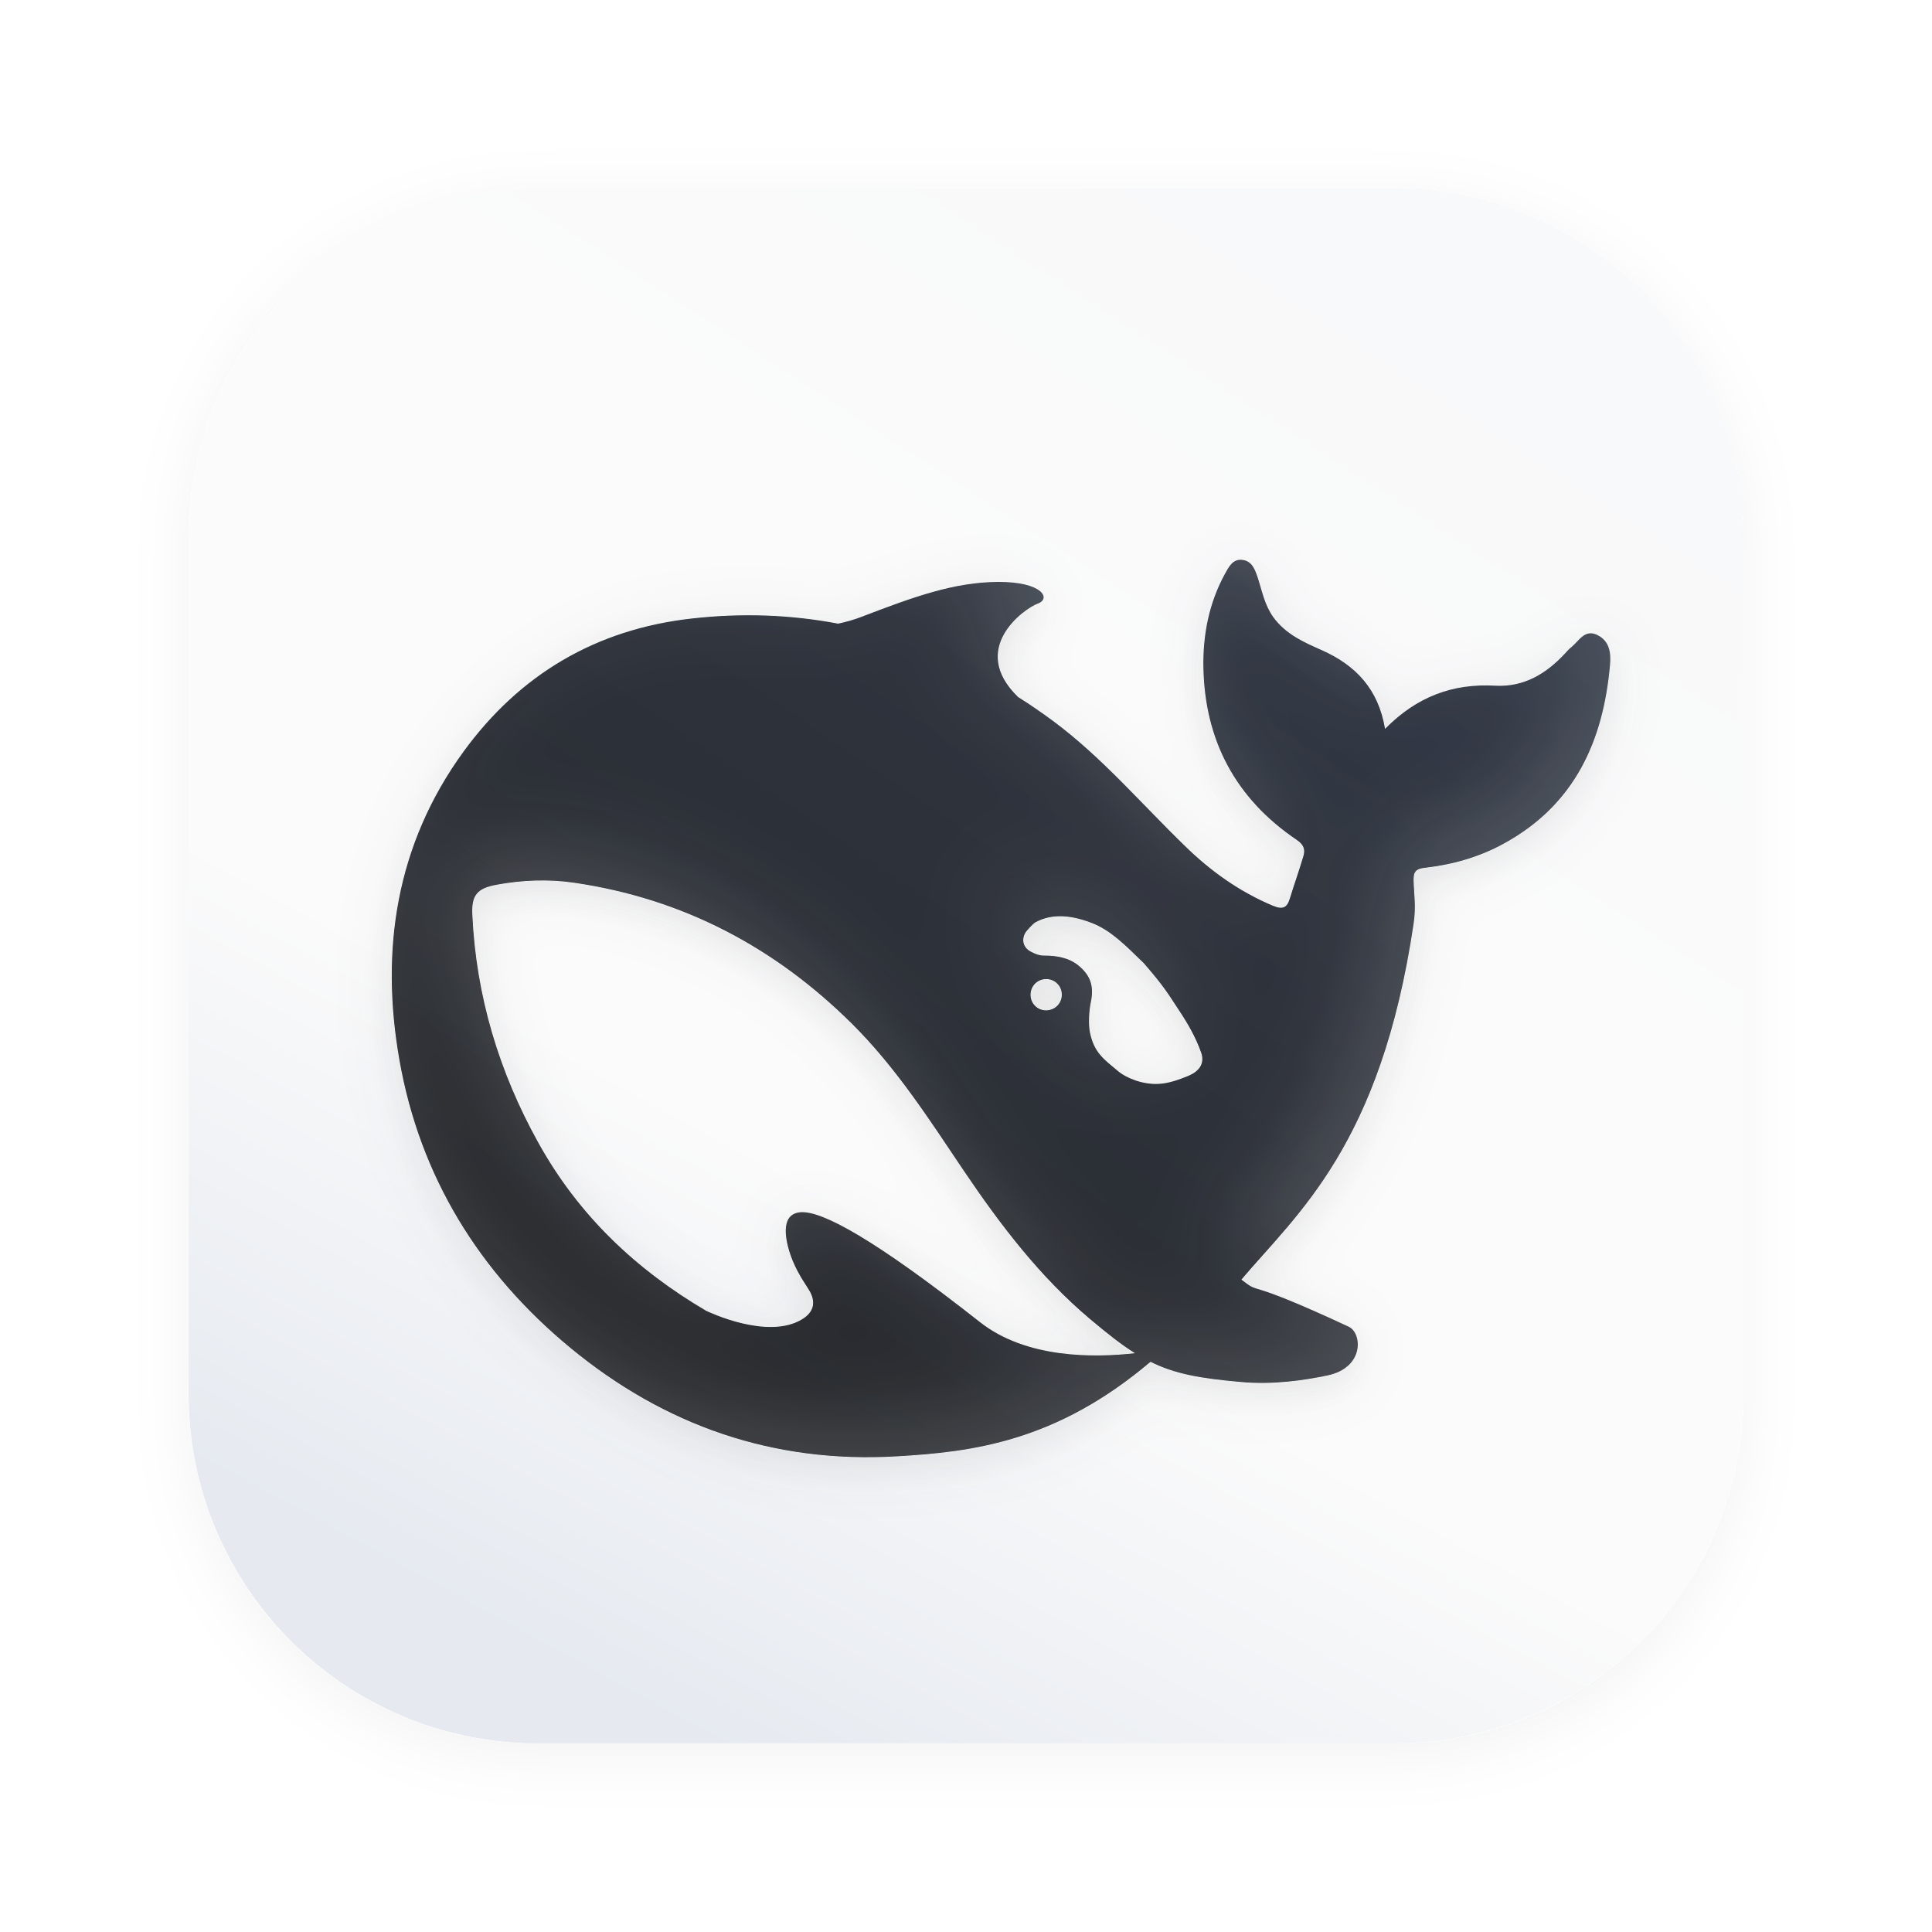
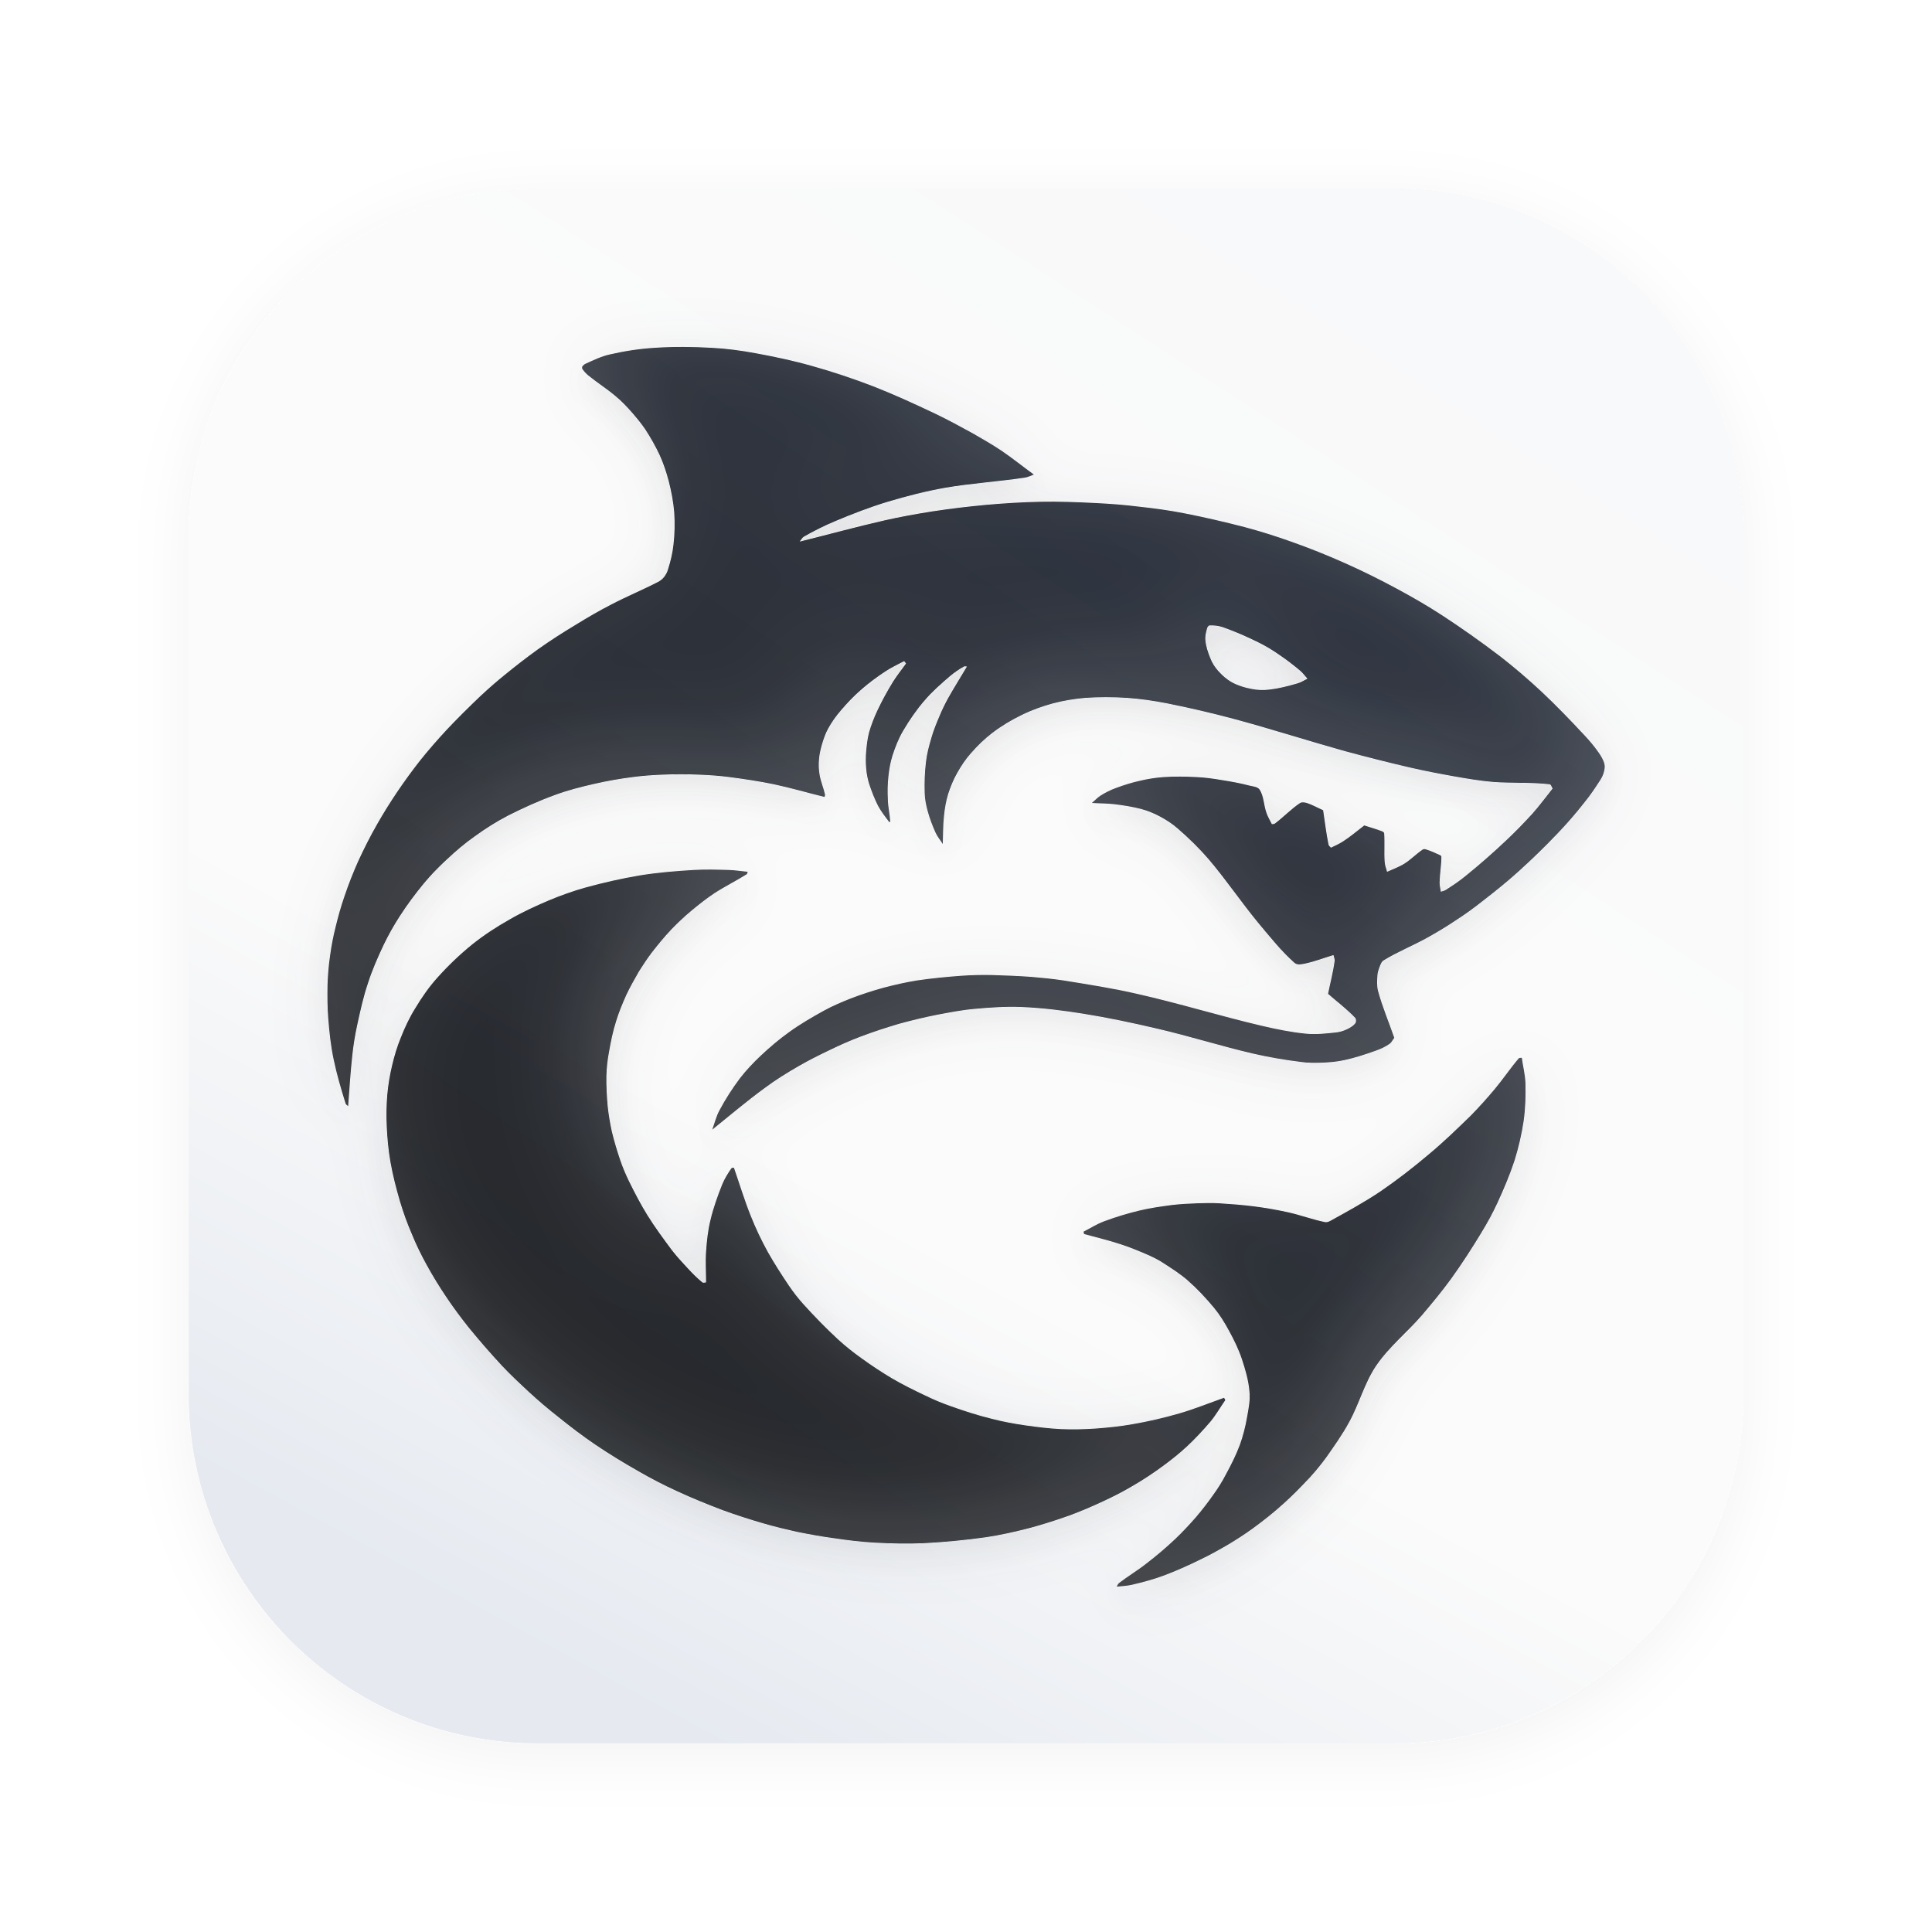
<svg xmlns="http://www.w3.org/2000/svg" width="1024" height="1024" viewBox="0 0 1024 1024" fill="none">
  <g transform="translate(100 100) scale(0.8046875) translate(-40 -32)">
    <g filter="url(#filter0_d_1637_371)">
      <rect rx="230" width="1024" height="1024" transform="translate(40 32)" fill="#FBFBFB" />
      <rect rx="230" width="1024" height="1024" transform="translate(40 32)" fill="url(#paint0_linear_1637_371)" fill-opacity="0.4" />
      <rect rx="230" width="1024" height="1024" transform="translate(40 32)" fill="url(#paint1_linear_1637_371)" fill-opacity="0.8" />
      <g filter="url(#filter1_ddi_1637_371)">
-         <path d="M968.002 326.025C959.5 321.85 955.842 329.804 950.865 333.835C949.162 335.143 947.722 336.834 946.283 338.393C933.859 351.673 919.336 360.407 900.376 359.363C872.649 357.804 848.963 366.525 828.035 387.759C823.586 361.583 808.812 345.951 786.313 335.936C774.536 330.729 762.64 325.51 754.401 314.186C748.645 306.112 747.074 297.127 744.195 288.274C742.36 282.936 740.538 277.465 734.385 276.554C727.718 275.51 725.103 281.112 722.476 285.803C712.006 304.95 707.952 326.039 708.349 347.405C709.26 395.463 729.54 433.742 769.823 460.962C774.404 464.094 775.579 467.212 774.14 471.771C771.394 481.153 768.119 490.257 765.241 499.639C763.406 505.624 760.66 506.933 754.256 504.329C732.154 495.08 713.049 481.417 696.175 464.874C667.524 437.138 641.633 406.536 609.325 382.566C601.733 376.964 594.154 371.758 586.298 366.802C553.33 334.773 590.616 308.464 599.251 305.333C608.282 302.082 602.393 290.877 573.214 291.009C544.048 291.141 517.364 300.906 483.353 313.935C478.389 315.891 473.147 317.318 467.786 318.494C436.917 312.64 404.873 311.332 371.377 315.111C308.332 322.141 257.975 351.964 220.953 402.876C176.471 464.081 166.014 533.624 178.835 606.153C192.302 682.594 231.291 745.887 291.194 795.372C353.328 846.68 424.876 871.813 506.498 866.99C556.076 864.122 611.279 857.489 673.532 804.74C689.23 812.55 705.708 815.681 733.052 818.02C754.111 819.976 774.391 816.976 790.076 813.726C814.674 808.519 812.971 785.726 804.072 781.564C731.995 747.962 747.826 761.638 733.435 750.565C770.06 707.198 825.263 662.139 846.85 516.156C848.553 504.567 847.114 497.273 846.85 487.892C846.718 482.157 848.025 479.95 854.574 479.303C872.623 477.215 890.156 472.273 906.238 463.42C952.938 437.892 971.765 395.965 976.215 345.7C976.875 338.01 976.083 330.069 967.976 326.039L968.002 326.025ZM561.067 778.432C491.222 723.477 457.343 705.374 443.347 706.154C430.263 706.933 432.626 721.918 435.505 731.682C438.515 741.315 442.436 747.962 447.929 756.418C451.718 762.021 454.346 770.345 444.14 776.609C421.641 790.549 382.533 771.918 380.698 771.006C335.174 744.182 297.109 708.757 270.293 660.316C244.389 613.698 229.35 563.685 226.868 510.302C226.208 497.406 230.01 492.847 242.831 490.508C259.704 487.376 277.106 486.729 293.98 489.2C365.264 499.625 425.959 531.523 476.844 582.052C505.878 610.831 527.861 645.213 550.491 678.815C574.561 714.492 600.452 748.49 633.42 776.358C645.066 786.122 654.348 793.548 663.247 799.019C636.431 802.018 591.698 802.666 561.08 778.445L561.067 778.432ZM594.55 562.905C594.55 557.171 599.132 552.625 604.888 552.625C606.195 552.625 607.371 552.876 608.414 553.273C609.853 553.801 611.16 554.581 612.203 555.744C614.038 557.567 615.081 560.17 615.081 562.905C615.081 568.64 610.5 573.185 604.743 573.185C598.987 573.185 594.537 568.627 594.537 562.905H594.55ZM698.539 616.301C691.871 619.037 685.19 621.375 678.787 621.64C668.845 622.155 657.992 618.125 652.103 613.17C642.953 605.479 636.404 601.185 633.658 587.773C632.483 582.039 633.13 573.185 634.186 568.111C636.536 557.171 633.922 550.141 626.212 543.759C619.927 538.553 611.952 537.112 603.185 537.112C599.911 537.112 596.914 535.685 594.682 534.509C591.025 532.686 588.015 528.127 590.893 522.525C591.804 520.701 596.254 516.275 597.297 515.495C609.206 508.716 622.937 510.936 635.625 516.01C647.403 520.833 656.288 529.686 669.109 542.186C682.193 557.289 684.543 561.465 692.003 572.789C697.892 581.642 703.252 590.759 706.909 601.185C709.128 607.699 706.249 613.038 698.539 616.288V616.301Z" fill="url(#paint2_linear_1637_371)" fill-opacity="0.9" />
+         <g transform="translate(-146.884 -154.288) scale(1.193)">
+           <path d="M892.7 636.0C892.1 636.1 891.4 635.9 891.0 636.3C886.3 641.8 882.3 647.8 877.7 653.3C873.5 658.3 869.2 663.1 864.7 667.7C857.1 675.1 849.5 682.5 841.3 689.3C832.8 696.5 823.9 703.4 814.7 709.7C805.8 715.7 796.4 720.8 787.0 726.0C786.1 726.5 785.0 726.9 784.0 726.7C777.1 725.3 770.5 722.8 763.7 721.3C757.4 719.9 751.0 718.8 744.7 718.0C738.3 717.2 731.8 716.7 725.3 716.3C721.6 716.1 717.8 716.2 714.0 716.3C709.1 716.5 704.2 716.7 699.3 717.3C693.4 718.1 687.5 718.9 681.7 720.3C675.0 721.9 668.4 723.9 662.0 726.3C658.0 727.8 654.4 730.1 650.7 732.0C650.8 732.4 650.9 732.9 651.0 733.3C657.8 735.2 664.7 736.8 671.3 739.0C676.8 740.8 682.1 743.0 687.3 745.3C690.1 746.6 692.8 748.0 695.3 749.7C699.8 752.6 704.3 755.5 708.3 759.0C713.5 763.6 718.3 768.7 722.7 774.0C725.9 777.9 728.6 782.2 731.0 786.7C733.7 791.6 736.2 796.7 738.0 802.0C740.0 808.0 741.8 814.1 742.3 820.3C742.8 825.0 741.8 829.7 741.0 834.3C740.1 839.5 738.8 844.7 737.0 849.7C734.9 855.3 732.2 860.7 729.3 866.0C727.3 869.9 724.9 873.7 722.3 877.3C719.3 881.6 716.1 885.7 712.7 889.7C709.1 893.8 705.3 897.9 701.3 901.7C696.2 906.5 690.9 911.0 685.3 915.3C680.5 919.1 675.2 922.2 670.3 926.0C669.7 926.5 669.4 927.3 669.0 928.0C671.8 927.7 674.6 927.6 677.3 927.0C683.2 925.6 689.0 924.1 694.7 922.0C701.7 919.4 708.6 916.3 715.3 913.0C720.6 910.5 725.7 907.6 730.7 904.7C735.2 902.0 739.7 899.1 744.0 896.0C749.9 891.7 755.6 887.2 761.0 882.3C766.2 877.7 771.0 872.7 775.7 867.7C778.9 864.2 781.9 860.5 784.7 856.7C789.1 850.4 793.6 844.1 797.3 837.3C802.9 827.2 805.8 815.6 812.3 806.0C819.4 795.6 829.5 787.5 837.7 778.0C843.2 771.5 848.7 764.9 853.7 758.0C859.6 749.8 865.1 741.3 870.3 732.7C873.6 727.3 876.7 721.7 879.3 716.0C882.8 708.4 886.1 700.6 888.7 692.7C890.9 685.6 892.6 678.3 893.7 671.0C894.7 663.9 894.9 656.8 894.7 649.7C894.5 645.1 893.3 640.6 892.7 636.0Z M281.7 608.7C278.5 613.8 275.9 619.4 273.7 625.0C271.7 629.9 270.2 634.9 269.0 640.0C267.7 645.4 266.8 650.8 266.3 656.3C265.8 662.2 265.7 668.1 266.0 674.0C266.3 680.5 266.9 687.0 268.0 693.3C269.3 700.8 271.2 708.1 273.3 715.3C275.1 721.3 277.2 727.2 279.7 733.0C282.1 738.9 284.9 744.7 288.0 750.3C291.4 756.5 295.1 762.5 299.0 768.3C302.9 774.1 307.0 779.6 311.3 785.0C317.1 792.1 323.1 799.0 329.3 805.7C334.2 810.9 339.4 815.8 344.7 820.7C349.8 825.4 355.2 830.0 360.7 834.3C367.4 839.7 374.2 844.9 381.3 849.7C389.0 854.9 396.9 859.7 405.0 864.3C411.9 868.3 419.1 872.0 426.3 875.3C434.5 879.1 442.9 882.5 451.3 885.7C458.7 888.4 466.1 890.8 473.7 893.0C479.8 894.8 486.1 896.3 492.3 897.7C499.3 899.1 506.3 900.4 513.3 901.3C520.6 902.4 528.0 903.3 535.3 903.7C544.4 904.2 553.6 904.4 562.7 904.0C574.2 903.4 585.6 902.3 597.0 900.7C605.0 899.5 612.9 897.7 620.7 895.7C628.2 893.7 635.7 891.3 643.0 888.7C649.2 886.4 655.3 883.8 661.3 881.0C667.0 878.4 672.6 875.5 678.0 872.3C683.7 869.0 689.3 865.3 694.7 861.3C699.2 858.0 703.6 854.5 707.7 850.7C712.3 846.4 716.6 841.8 720.7 837.0C723.8 833.3 726.2 829.0 729.0 825.0C728.8 824.6 728.6 824.1 728.3 823.7C720.1 826.6 712.0 829.9 703.7 832.3C695.1 834.8 686.4 836.8 677.7 838.3C671.0 839.5 664.1 840.2 657.3 840.7C651.0 841.1 644.7 841.3 638.3 841.0C631.9 840.7 625.4 839.9 619.0 839.0C612.6 838.1 606.2 836.9 600.0 835.3C592.3 833.4 584.8 831.0 577.3 828.3C572.4 826.6 567.7 824.6 563.0 822.3C556.9 819.4 550.8 816.4 545.0 813.0C539.3 809.6 533.7 805.9 528.3 802.0C523.7 798.7 519.2 795.2 515.0 791.3C508.5 785.3 502.3 778.9 496.3 772.3C493.3 769.0 490.5 765.4 488.0 761.7C483.9 755.6 479.9 749.4 476.3 743.0C472.8 736.6 469.7 730.1 467.0 723.3C463.5 714.6 460.8 705.6 457.7 696.7C457.2 696.8 456.6 696.6 456.3 697.0C454.4 699.7 452.6 702.6 451.3 705.7C448.7 712.2 446.3 718.8 444.7 725.7C443.3 731.3 442.7 737.2 442.3 743.0C441.9 748.7 442.3 754.3 442.3 760.0C441.7 760.0 440.9 760.4 440.3 760.0C437.3 757.6 434.6 754.8 432.0 752.0C429.0 748.8 426.0 745.5 423.3 742.0C418.7 735.8 414.1 729.6 410.0 723.0C406.2 716.9 402.9 710.5 399.7 704.0C397.9 700.3 396.3 696.5 395.0 692.7C393.2 687.4 391.6 682.1 390.3 676.7C389.3 672.1 388.5 667.4 388.0 662.7C387.5 657.1 387.2 651.6 387.3 646.0C387.4 641.6 387.9 637.3 388.7 633.0C389.7 627.2 390.9 621.3 392.7 615.7C394.2 610.8 396.2 606.0 398.3 601.3C400.4 596.9 402.8 592.6 405.3 588.3C407.5 584.8 409.8 581.3 412.3 578.0C415.8 573.5 419.4 569.1 423.3 565.0C426.7 561.5 430.3 558.1 434.0 555.0C438.1 551.6 442.2 548.3 446.7 545.3C452.5 541.5 458.8 538.4 464.7 534.7C465.1 534.4 465.1 533.8 465.3 533.3C461.9 533.0 458.5 532.4 455.0 532.3C448.4 532.1 441.9 531.9 435.3 532.3C425.4 532.9 415.5 533.7 405.7 535.3C395.6 537.0 385.5 539.3 375.7 542.0C368.9 543.9 362.2 546.3 355.7 549.0C348.2 552.2 340.7 555.6 333.7 559.7C326.6 563.7 319.7 568.2 313.3 573.3C306.4 578.9 299.9 585.1 294.0 591.7C289.3 596.9 285.3 602.7 281.7 608.7Z M236.7 637.0C238.4 645.2 240.8 653.3 243.3 661.3C243.5 661.9 244.2 662.2 244.7 662.7C245.4 653.3 246.0 644.0 247.0 634.7C247.6 629.1 248.5 623.5 249.7 618.0C251.4 610.2 253.1 602.3 255.7 594.7C258.0 587.5 261.1 580.5 264.3 573.7C267.0 568.1 270.0 562.8 273.3 557.7C277.3 551.5 281.7 545.6 286.3 540.0C290.2 535.3 294.5 530.8 299.0 526.7C304.0 522.0 309.1 517.6 314.7 513.7C320.5 509.5 326.6 505.6 333.0 502.3C341.3 498.1 349.9 494.2 358.7 491.0C365.9 488.3 373.5 486.4 381.0 484.7C387.9 483.1 395.0 481.9 402.0 481.0C407.4 480.3 412.9 479.9 418.3 479.7C425.0 479.4 431.7 479.4 438.3 479.7C443.9 479.9 449.5 480.3 455.0 481.0C463.3 482.1 471.5 483.3 479.7 485.0C489.1 487.0 498.3 489.7 507.7 492.0C507.8 491.6 508.1 491.1 508.0 490.7C507.2 487.0 505.6 483.4 505.0 479.7C504.5 476.8 504.4 473.9 504.7 471.0C504.9 468.3 505.6 465.6 506.3 463.0C507.2 460.0 508.2 457.0 509.7 454.3C511.6 450.8 514.0 447.4 516.7 444.3C520.1 440.3 523.7 436.5 527.7 433.0C532.0 429.2 536.6 425.8 541.3 422.7C544.6 420.5 548.2 418.9 551.7 417.0C552.0 417.4 552.3 417.9 552.7 418.3C550.2 421.8 547.5 425.1 545.3 428.7C542.3 433.6 539.5 438.7 537.0 444.0C535.1 448.0 533.5 452.1 532.3 456.3C531.4 459.7 531.0 463.2 530.7 466.7C530.4 469.9 530.4 473.1 530.7 476.3C530.9 479.2 531.5 482.0 532.3 484.7C533.7 488.9 535.3 493.1 537.3 497.0C539.0 500.1 541.2 502.9 543.3 505.7C543.5 505.8 544.0 505.9 544.0 505.7C543.8 501.6 542.8 497.7 542.7 493.7C542.5 489.3 542.5 485.0 543.0 480.7C543.4 476.7 544.1 472.8 545.3 469.0C546.8 464.4 548.6 459.8 551.0 455.7C554.5 449.7 558.5 443.9 563.0 438.7C567.2 433.8 572.1 429.5 577.0 425.3C579.4 423.3 582.0 421.5 584.7 420.0C585.1 419.7 585.8 420.0 586.3 420.0C582.9 425.8 579.3 431.4 576.0 437.3C574.1 440.7 572.5 444.1 571.0 447.7C569.4 451.5 567.8 455.4 566.7 459.3C565.4 463.7 564.2 468.1 563.7 472.7C563.0 478.4 562.8 484.2 563.0 490.0C563.1 493.4 563.8 496.7 564.7 500.0C565.8 504.0 567.3 507.9 569.0 511.7C570.0 513.9 571.7 515.9 573.0 518.0C573.2 512.8 573.1 507.5 573.7 502.3C574.1 498.3 574.8 494.2 576.0 490.3C577.3 486.3 578.9 482.4 581.0 478.7C583.2 474.8 585.7 471.0 588.7 467.7C592.2 463.7 596.1 459.9 600.3 456.7C605.4 452.8 610.9 449.5 616.7 446.7C622.2 444.0 628.1 441.9 634.0 440.3C639.8 438.8 645.7 437.8 651.7 437.3C659.3 436.8 667.0 436.8 674.7 437.3C682.1 437.8 689.4 438.9 696.7 440.3C709.2 442.8 721.7 445.7 734.0 449.0C754.4 454.5 774.6 461.0 795.0 466.7C806.8 469.9 818.7 472.9 830.7 475.7C838.9 477.6 847.3 479.2 855.7 480.7C862.6 481.9 869.6 483.1 876.7 483.7C887.1 484.5 897.6 483.8 908.0 485.0C908.9 485.1 909.1 486.6 909.7 487.3C906.0 491.9 902.6 496.6 898.7 501.0C893.9 506.3 888.9 511.4 883.7 516.3C876.7 522.9 869.4 529.3 862.0 535.3C858.4 538.3 854.6 540.8 850.7 543.3C849.9 543.8 848.9 544.0 848.0 544.3C847.8 542.7 847.3 541.0 847.3 539.3C847.4 534.5 848.3 529.8 848.3 525.0C848.3 524.5 847.8 524.2 847.3 524.0C845.0 522.9 842.5 521.8 840.0 521.0C839.4 520.8 838.6 520.6 838.0 521.0C834.5 523.3 831.6 526.4 828.0 528.7C825.0 530.6 821.6 531.8 818.3 533.3C817.9 531.6 817.1 529.8 817.0 528.0C816.6 522.7 817.1 517.3 816.7 512.0C816.6 511.5 816.1 511.2 815.7 511.0C812.4 509.7 809.0 508.8 805.7 507.7C801.9 510.6 798.3 513.7 794.3 516.3C792.1 517.8 789.7 518.8 787.3 520.0C786.9 519.4 786.1 519.0 786.0 518.3C784.7 512.1 784.0 505.7 783.0 499.3C780.0 498.0 777.1 496.3 774.0 495.3C772.8 495.0 771.4 494.7 770.3 495.3C765.3 498.6 761.1 503.1 756.3 506.7C755.9 507.0 755.2 506.9 754.7 507.0C753.7 504.9 752.4 502.9 751.7 500.7C750.2 496.5 750.3 491.7 748.0 488.0C746.9 486.3 744.3 486.2 742.3 485.7C737.4 484.4 732.4 483.5 727.3 482.7C722.6 481.9 717.8 481.2 713.0 481.0C707.0 480.7 701.0 480.6 695.0 481.0C690.6 481.3 686.3 482.0 682.0 483.0C677.5 484.0 673.0 485.4 668.7 487.0C665.6 488.1 662.7 489.6 660.0 491.3C658.3 492.4 656.9 494.0 655.3 495.3C659.4 495.6 663.6 495.5 667.7 496.0C672.7 496.6 677.8 497.4 682.7 498.7C686.1 499.6 689.5 501.0 692.7 502.7C696.3 504.6 699.9 506.9 703.0 509.7C708.9 514.8 714.6 520.4 719.7 526.3C729.4 537.7 737.8 550.2 747.3 561.7C753.7 569.3 759.9 577.2 767.3 583.7C768.8 584.9 771.1 584.4 773.0 584.0C778.3 582.9 783.4 580.9 788.7 579.3C788.9 580.4 789.5 581.5 789.3 582.7C788.5 588.7 786.9 594.7 785.7 600.7C790.7 605.1 796.1 609.1 800.7 614.0C801.3 614.7 801.3 616.2 800.7 617.0C799.5 618.5 797.7 619.5 796.0 620.3C794.1 621.2 792.1 621.8 790.0 622.0C784.6 622.6 779.1 623.2 773.7 622.7C765.4 621.9 757.1 620.2 749.0 618.3C726.0 612.9 703.4 605.9 680.3 600.7C666.9 597.6 653.3 595.5 639.7 593.3C633.7 592.4 627.7 591.8 621.7 591.3C614.5 590.8 607.2 590.5 600.0 590.3C594.4 590.2 588.9 590.3 583.3 590.7C575.1 591.3 566.8 592.1 558.7 593.3C552.5 594.3 546.4 595.7 540.3 597.3C534.1 599.0 528.0 601.0 522.0 603.3C517.0 605.3 512.0 607.4 507.3 610.0C500.8 613.6 494.4 617.3 488.3 621.7C482.7 625.7 477.4 630.2 472.3 635.0C468.3 638.8 464.4 642.9 461.0 647.3C456.8 652.9 453.0 658.8 449.7 665.0C447.9 668.3 447.0 672.1 445.7 675.7C455.3 668.0 464.7 660.0 474.7 652.7C480.6 648.3 486.9 644.4 493.3 640.7C499.0 637.4 504.8 634.5 510.7 631.7C516.2 629.0 521.9 626.5 527.7 624.3C534.6 621.7 541.6 619.4 548.7 617.3C555.6 615.4 562.6 613.7 569.7 612.3C576.6 611.0 583.6 609.6 590.7 609.0C599.4 608.2 608.2 607.6 617.0 608.0C628.3 608.5 639.5 609.9 650.7 611.7C664.4 613.9 678.1 616.8 691.7 620.0C709.3 624.1 726.7 629.6 744.3 633.7C753.0 635.7 761.8 637.2 770.7 638.3C774.6 638.9 778.7 638.8 782.7 638.7C786.7 638.5 790.7 638.2 794.7 637.3C800.7 636.0 806.5 634.1 812.3 632.0C814.9 631.1 817.4 629.9 819.7 628.3C820.8 627.5 821.4 626.1 822.3 625.0C819.3 616.3 815.7 607.9 813.3 599.0C812.6 596.2 812.8 593.2 813.0 590.3C813.1 589.0 813.5 587.6 814.0 586.3C814.6 584.9 815.0 583.2 816.3 582.3C823.9 577.6 832.2 574.3 840.0 570.0C845.4 567.0 850.8 563.8 856.0 560.3C861.3 556.9 866.4 553.2 871.3 549.3C877.9 544.2 884.5 538.9 890.7 533.3C898.1 526.6 905.4 519.6 912.3 512.3C917.6 506.8 922.6 501.0 927.3 495.0C930.5 491.1 933.3 486.9 936.0 482.7C936.9 481.3 937.6 479.9 938.0 478.3C938.4 476.8 938.7 475.2 938.3 473.7C937.7 471.4 936.4 469.3 935.0 467.3C932.9 464.3 930.5 461.4 928.0 458.7C919.9 450.0 911.7 441.4 903.0 433.3C895.9 426.7 888.4 420.3 880.7 414.3C870.3 406.4 859.6 398.8 848.7 391.7C840.6 386.4 832.2 381.6 823.7 377.0C814.4 372.0 805.0 367.3 795.3 363.0C785.5 358.6 775.5 354.6 765.3 351.0C756.9 348.0 748.3 345.3 739.7 343.0C728.5 340.1 717.3 337.5 706.0 335.3C697.8 333.7 689.6 332.6 681.3 331.7C673.4 330.7 665.4 330.1 657.3 329.7C647.2 329.2 637.1 328.8 627.0 329.0C617.0 329.2 607.0 329.8 597.0 330.7C587.1 331.6 577.2 332.8 567.3 334.3C558.4 335.7 549.5 337.3 540.7 339.3C525.0 342.9 509.6 347.1 494.0 351.0C494.8 350.1 495.3 348.9 496.3 348.3C501.9 345.1 507.7 342.2 513.7 339.7C523.2 335.7 532.8 332.0 542.7 329.0C553.1 325.9 563.6 323.2 574.3 321.3C588.9 318.8 603.7 317.9 618.3 315.7C620.1 315.4 621.7 314.6 623.3 314.0C617.4 309.7 611.7 305.1 605.7 301.0C600.5 297.5 595.1 294.4 589.7 291.3C582.8 287.5 575.8 283.7 568.7 280.3C557.5 275.0 546.2 269.8 534.7 265.3C523.5 261.0 512.2 257.2 500.7 254.0C490.5 251.1 480.1 248.9 469.7 247.0C461.6 245.5 453.5 244.4 445.3 244.0C434.9 243.4 424.4 243.3 414.0 244.0C405.6 244.5 397.2 245.8 389.0 247.7C384.5 248.7 380.2 250.8 376.0 252.7C375.2 253.0 374.5 253.6 374.0 254.3C373.8 254.7 373.8 255.3 374.0 255.7C374.9 257.0 376.1 258.3 377.3 259.3C382.2 263.3 387.5 266.6 392.3 270.7C395.5 273.3 398.3 276.3 401.0 279.3C403.7 282.4 406.4 285.6 408.7 289.0C411.7 293.6 414.4 298.4 416.7 303.3C418.8 307.9 420.4 312.8 421.7 317.7C423.1 323.2 424.2 328.9 424.7 334.7C425.1 340.7 425.0 346.7 424.3 352.7C423.8 357.3 422.7 361.9 421.3 366.3C420.9 367.9 420.0 369.4 419.0 370.7C418.1 371.8 416.9 372.7 415.7 373.3C407.2 377.7 398.4 381.3 390.0 385.7C383.4 389.1 377.0 392.8 370.7 396.7C363.5 401.0 356.5 405.5 349.7 410.3C343.3 414.9 337.1 419.7 331.0 424.7C326.4 428.4 322.0 432.3 317.7 436.3C311.3 442.4 305.0 448.6 299.0 455.0C293.9 460.5 289.0 466.1 284.3 472.0C279.9 477.6 275.7 483.4 271.7 489.3C267.8 495.1 264.1 501.0 260.7 507.0C256.9 513.6 253.5 520.4 250.3 527.3C247.5 533.6 244.9 540.1 242.7 546.7C240.7 552.4 239.1 558.2 237.7 564.0C236.4 569.2 235.4 574.4 234.7 579.7C233.9 585.0 233.5 590.3 233.3 595.7C233.2 601.9 233.2 608.1 233.7 614.3C234.3 621.9 235.1 629.5 236.7 637.0Z M719.0 398.7C719.2 398.1 719.7 397.4 720.3 397.3C722.8 397.2 725.3 397.5 727.7 398.3C734.4 400.7 740.9 403.5 747.3 406.7C751.4 408.7 755.3 411.1 759.0 413.7C762.9 416.3 766.7 419.3 770.3 422.3C771.8 423.6 773.0 425.2 774.3 426.7C772.4 427.6 770.7 428.8 768.7 429.3C763.6 430.8 758.5 432.1 753.3 432.7C750.0 433.1 746.6 433.0 743.3 432.3C739.6 431.6 736.0 430.5 732.7 428.7C729.8 427.1 727.2 424.8 725.0 422.3C723.2 420.3 721.7 417.9 720.7 415.3C719.4 412.1 718.3 408.8 718.0 405.3C717.8 403.1 718.4 400.8 719.0 398.7Z" fill="url(#paint2_linear_1637_371)" fill-opacity="0.9" fill-rule="evenodd" />
+         </g>
      </g>
    </g>
  </g>
  <defs>
    <filter id="filter0_d_1637_371" x="-8" y="-16" width="1120" height="1120" filterUnits="userSpaceOnUse" color-interpolation-filters="sRGB">
      <feFlood flood-opacity="0" result="BackgroundImageFix" />
      <feColorMatrix in="SourceAlpha" type="matrix" values="0 0 0 0 0 0 0 0 0 0 0 0 0 0 0 0 0 0 127 0" result="hardAlpha" />
      <feOffset dy="8" />
      <feGaussianBlur stdDeviation="20" />
      <feComposite in2="hardAlpha" operator="out" />
      <feColorMatrix type="matrix" values="0 0 0 0 0 0 0 0 0 0 0 0 0 0 0 0 0 0 0.05 0" />
      <feBlend mode="normal" in2="BackgroundImageFix" result="effect1_dropShadow_1637_371" />
      <feBlend mode="normal" in="BackgroundImageFix" in2="effect1_dropShadow_1637_371" result="BackgroundImageFix" />
      <feBlend mode="normal" in="SourceGraphic" in2="BackgroundImageFix" result="shape" />
    </filter>
-     <filter id="filter1_ddi_1637_371" x="133.744" y="240.427" width="882.652" height="671.147" filterUnits="userSpaceOnUse" color-interpolation-filters="sRGB">
+     <filter id="filter1_ddi_1637_371" x="64" y="72" width="976" height="960" filterUnits="userSpaceOnUse" color-interpolation-filters="sRGB">
      <feFlood flood-opacity="0" result="BackgroundImageFix" />
      <feColorMatrix in="SourceAlpha" type="matrix" values="0 0 0 0 0 0 0 0 0 0 0 0 0 0 0 0 0 0 127 0" result="hardAlpha" />
      <feOffset dy="4" />
      <feGaussianBlur stdDeviation="20" />
      <feComposite in2="hardAlpha" operator="out" />
      <feColorMatrix type="matrix" values="0 0 0 0 0.176 0 0 0 0 0.192 0 0 0 0 0.231 0 0 0 0.08 0" />
      <feBlend mode="normal" in2="BackgroundImageFix" result="effect1_dropShadow_1637_371" />
      <feColorMatrix in="SourceAlpha" type="matrix" values="0 0 0 0 0 0 0 0 0 0 0 0 0 0 0 0 0 0 127 0" result="hardAlpha" />
      <feOffset dy="8" />
      <feGaussianBlur stdDeviation="8" />
      <feComposite in2="hardAlpha" operator="out" />
      <feColorMatrix type="matrix" values="0 0 0 0 0.173 0 0 0 0 0.188 0 0 0 0 0.224 0 0 0 0.04 0" />
      <feBlend mode="normal" in2="effect1_dropShadow_1637_371" result="effect2_dropShadow_1637_371" />
      <feBlend mode="normal" in="SourceGraphic" in2="BackgroundImageFix" result="shape" />
      <feColorMatrix in="SourceAlpha" type="matrix" values="0 0 0 0 0 0 0 0 0 0 0 0 0 0 0 0 0 0 127 0" result="hardAlpha" />
      <feOffset dx="-16" dy="-20" />
      <feGaussianBlur stdDeviation="30" />
      <feComposite in2="hardAlpha" operator="arithmetic" k2="-1" k3="1" />
      <feColorMatrix type="matrix" values="0 0 0 0 1 0 0 0 0 1 0 0 0 0 1 0 0 0 0.15 0" />
      <feBlend mode="normal" in2="shape" result="effect3_innerShadow_1637_371" />
      <feBlend mode="normal" in="effect3_innerShadow_1637_371" in2="effect2_dropShadow_1637_371" result="effect3_innerShadow_1637_371" />
    </filter>
    <linearGradient id="paint0_linear_1637_371" x1="973.58" y1="1.59609e-05" x2="378.123" y2="917.86" gradientUnits="userSpaceOnUse">
      <stop offset="0.142" stop-color="#D4DBE9" />
      <stop offset="0.486" stop-color="#FBFBFB" />
    </linearGradient>
    <linearGradient id="paint1_linear_1637_371" x1="603.371" y1="445.063" x2="239.356" y2="1111.41" gradientUnits="userSpaceOnUse">
      <stop offset="0.363" stop-color="#FBFBFB" />
      <stop offset="0.83" stop-color="#E1E6EE" />
    </linearGradient>
    <linearGradient id="paint2_linear_1637_371" x1="849.855" y1="39.085" x2="331.636" y2="802.645" gradientUnits="userSpaceOnUse">
      <stop offset="0.086" stop-color="#1C2434" />
      <stop offset="1" stop-color="#0F1115" />
    </linearGradient>
  </defs>
</svg>
